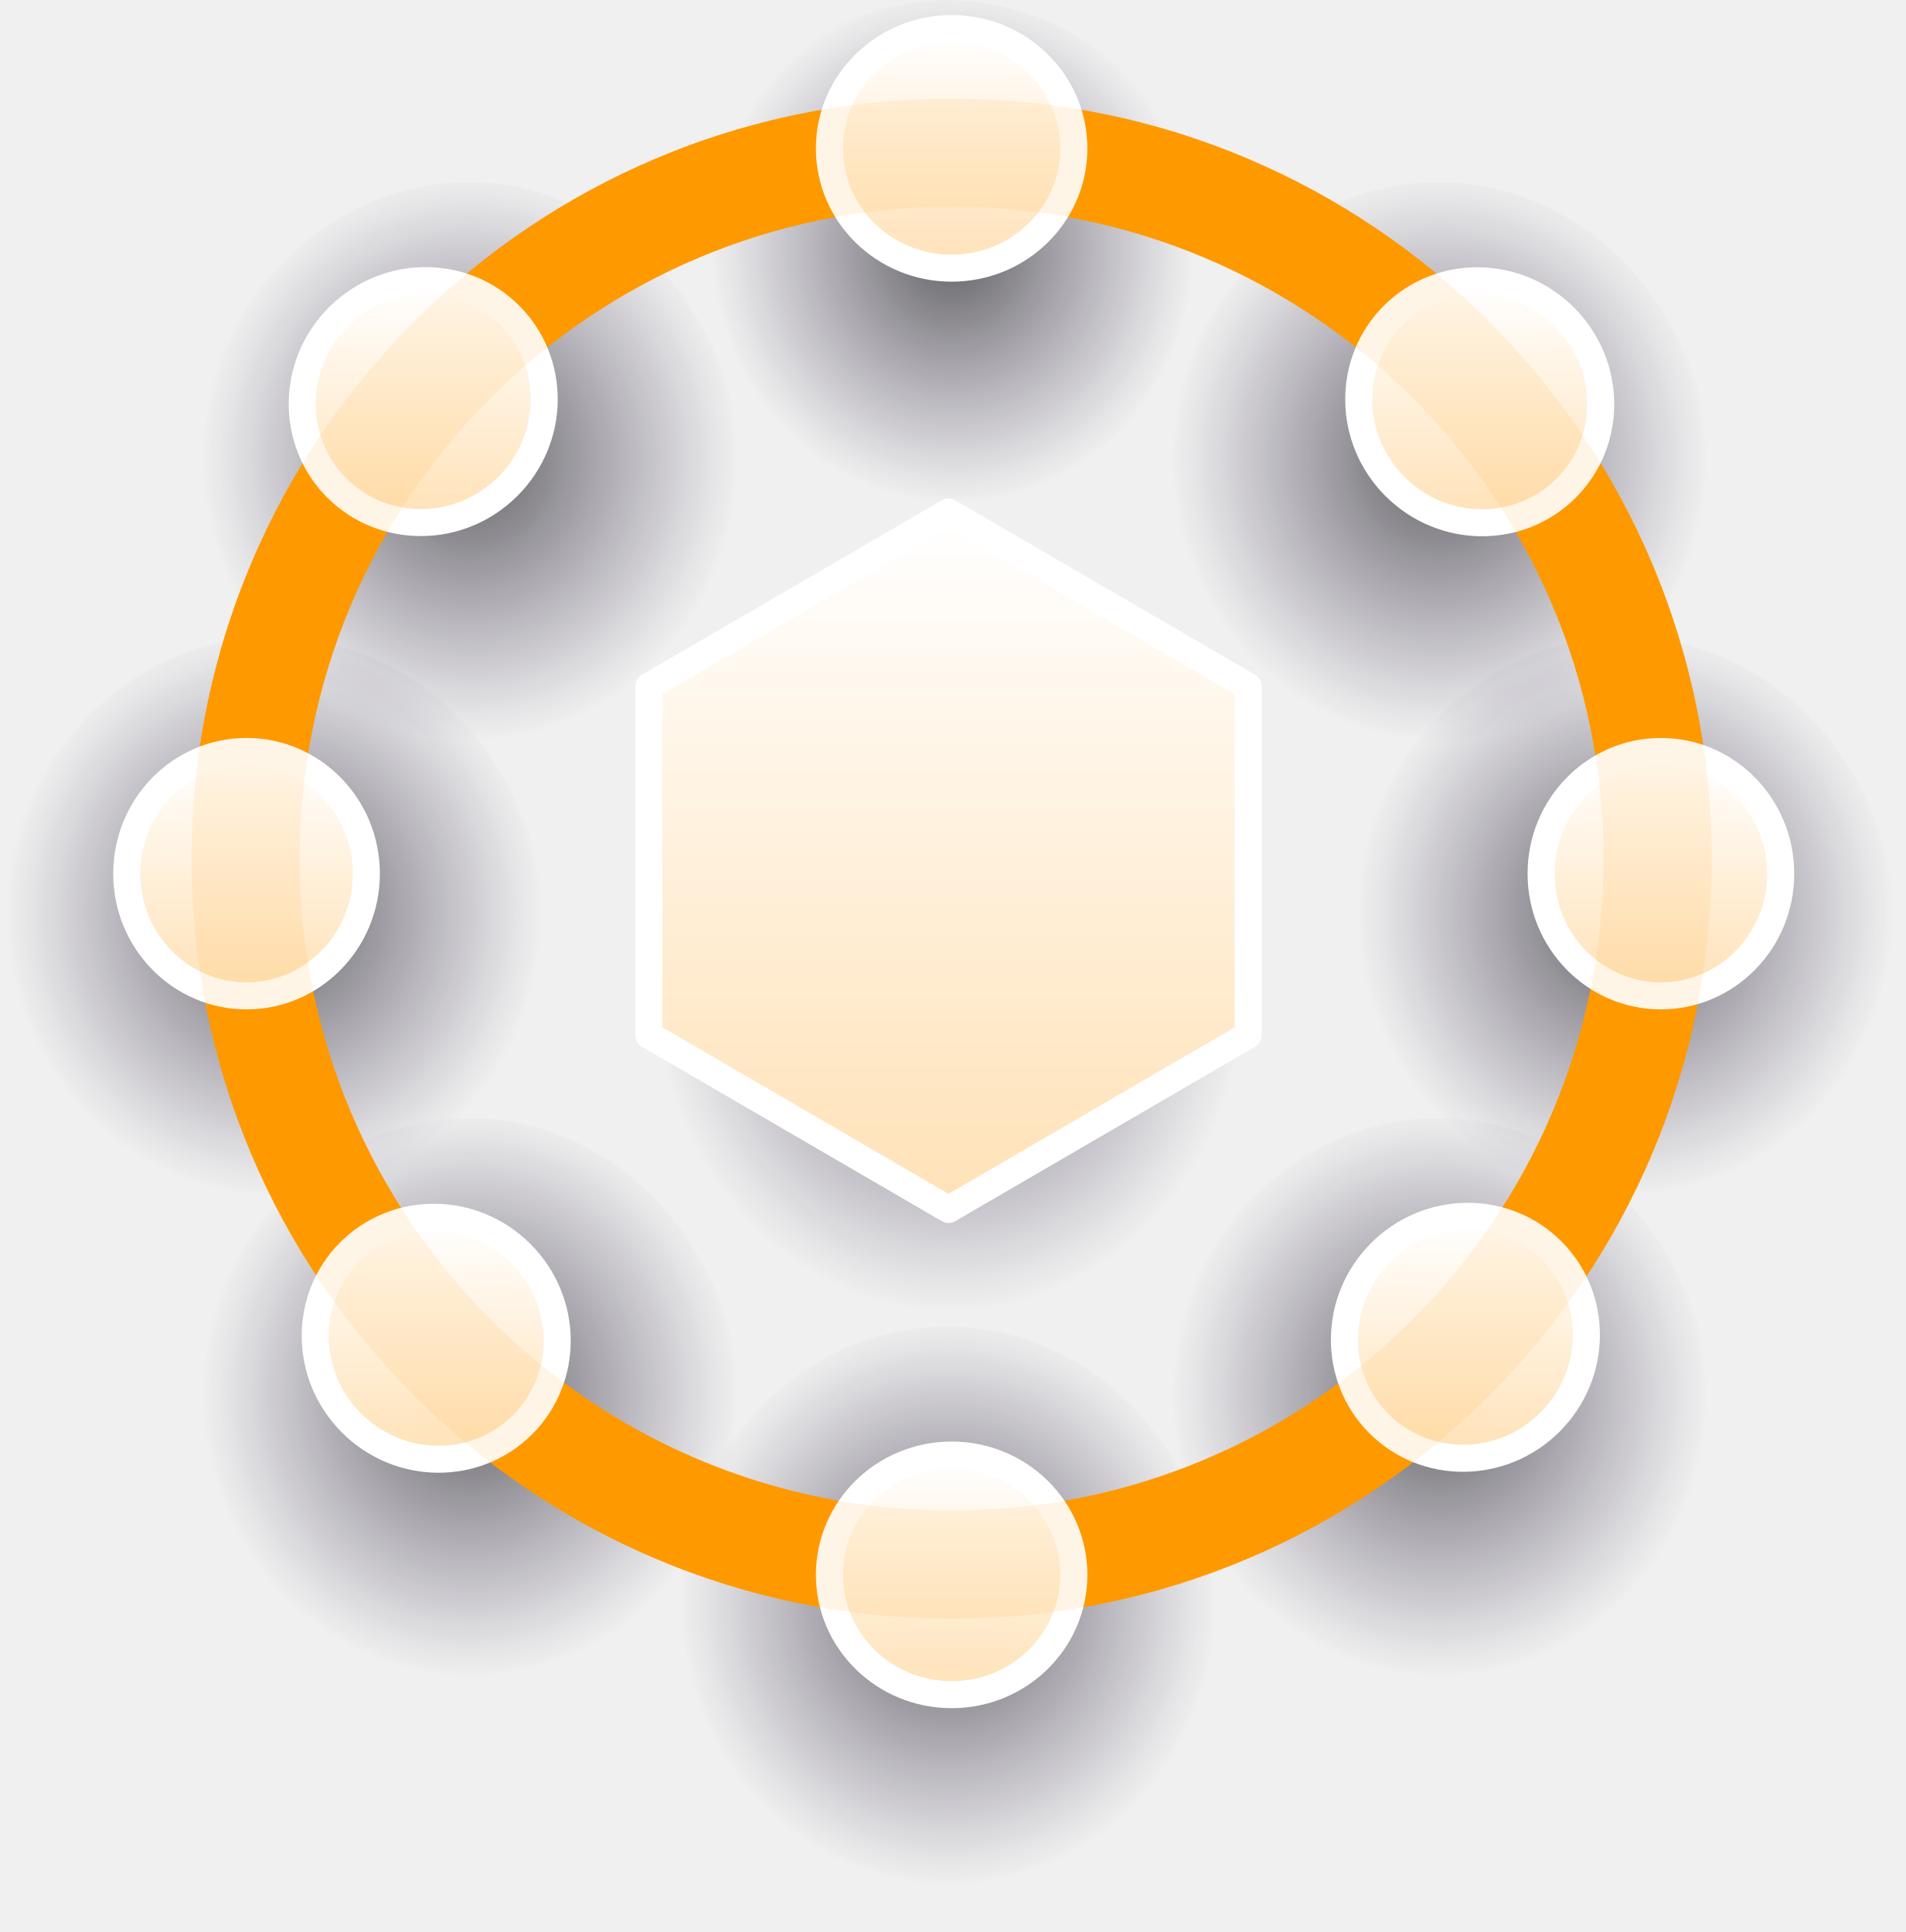
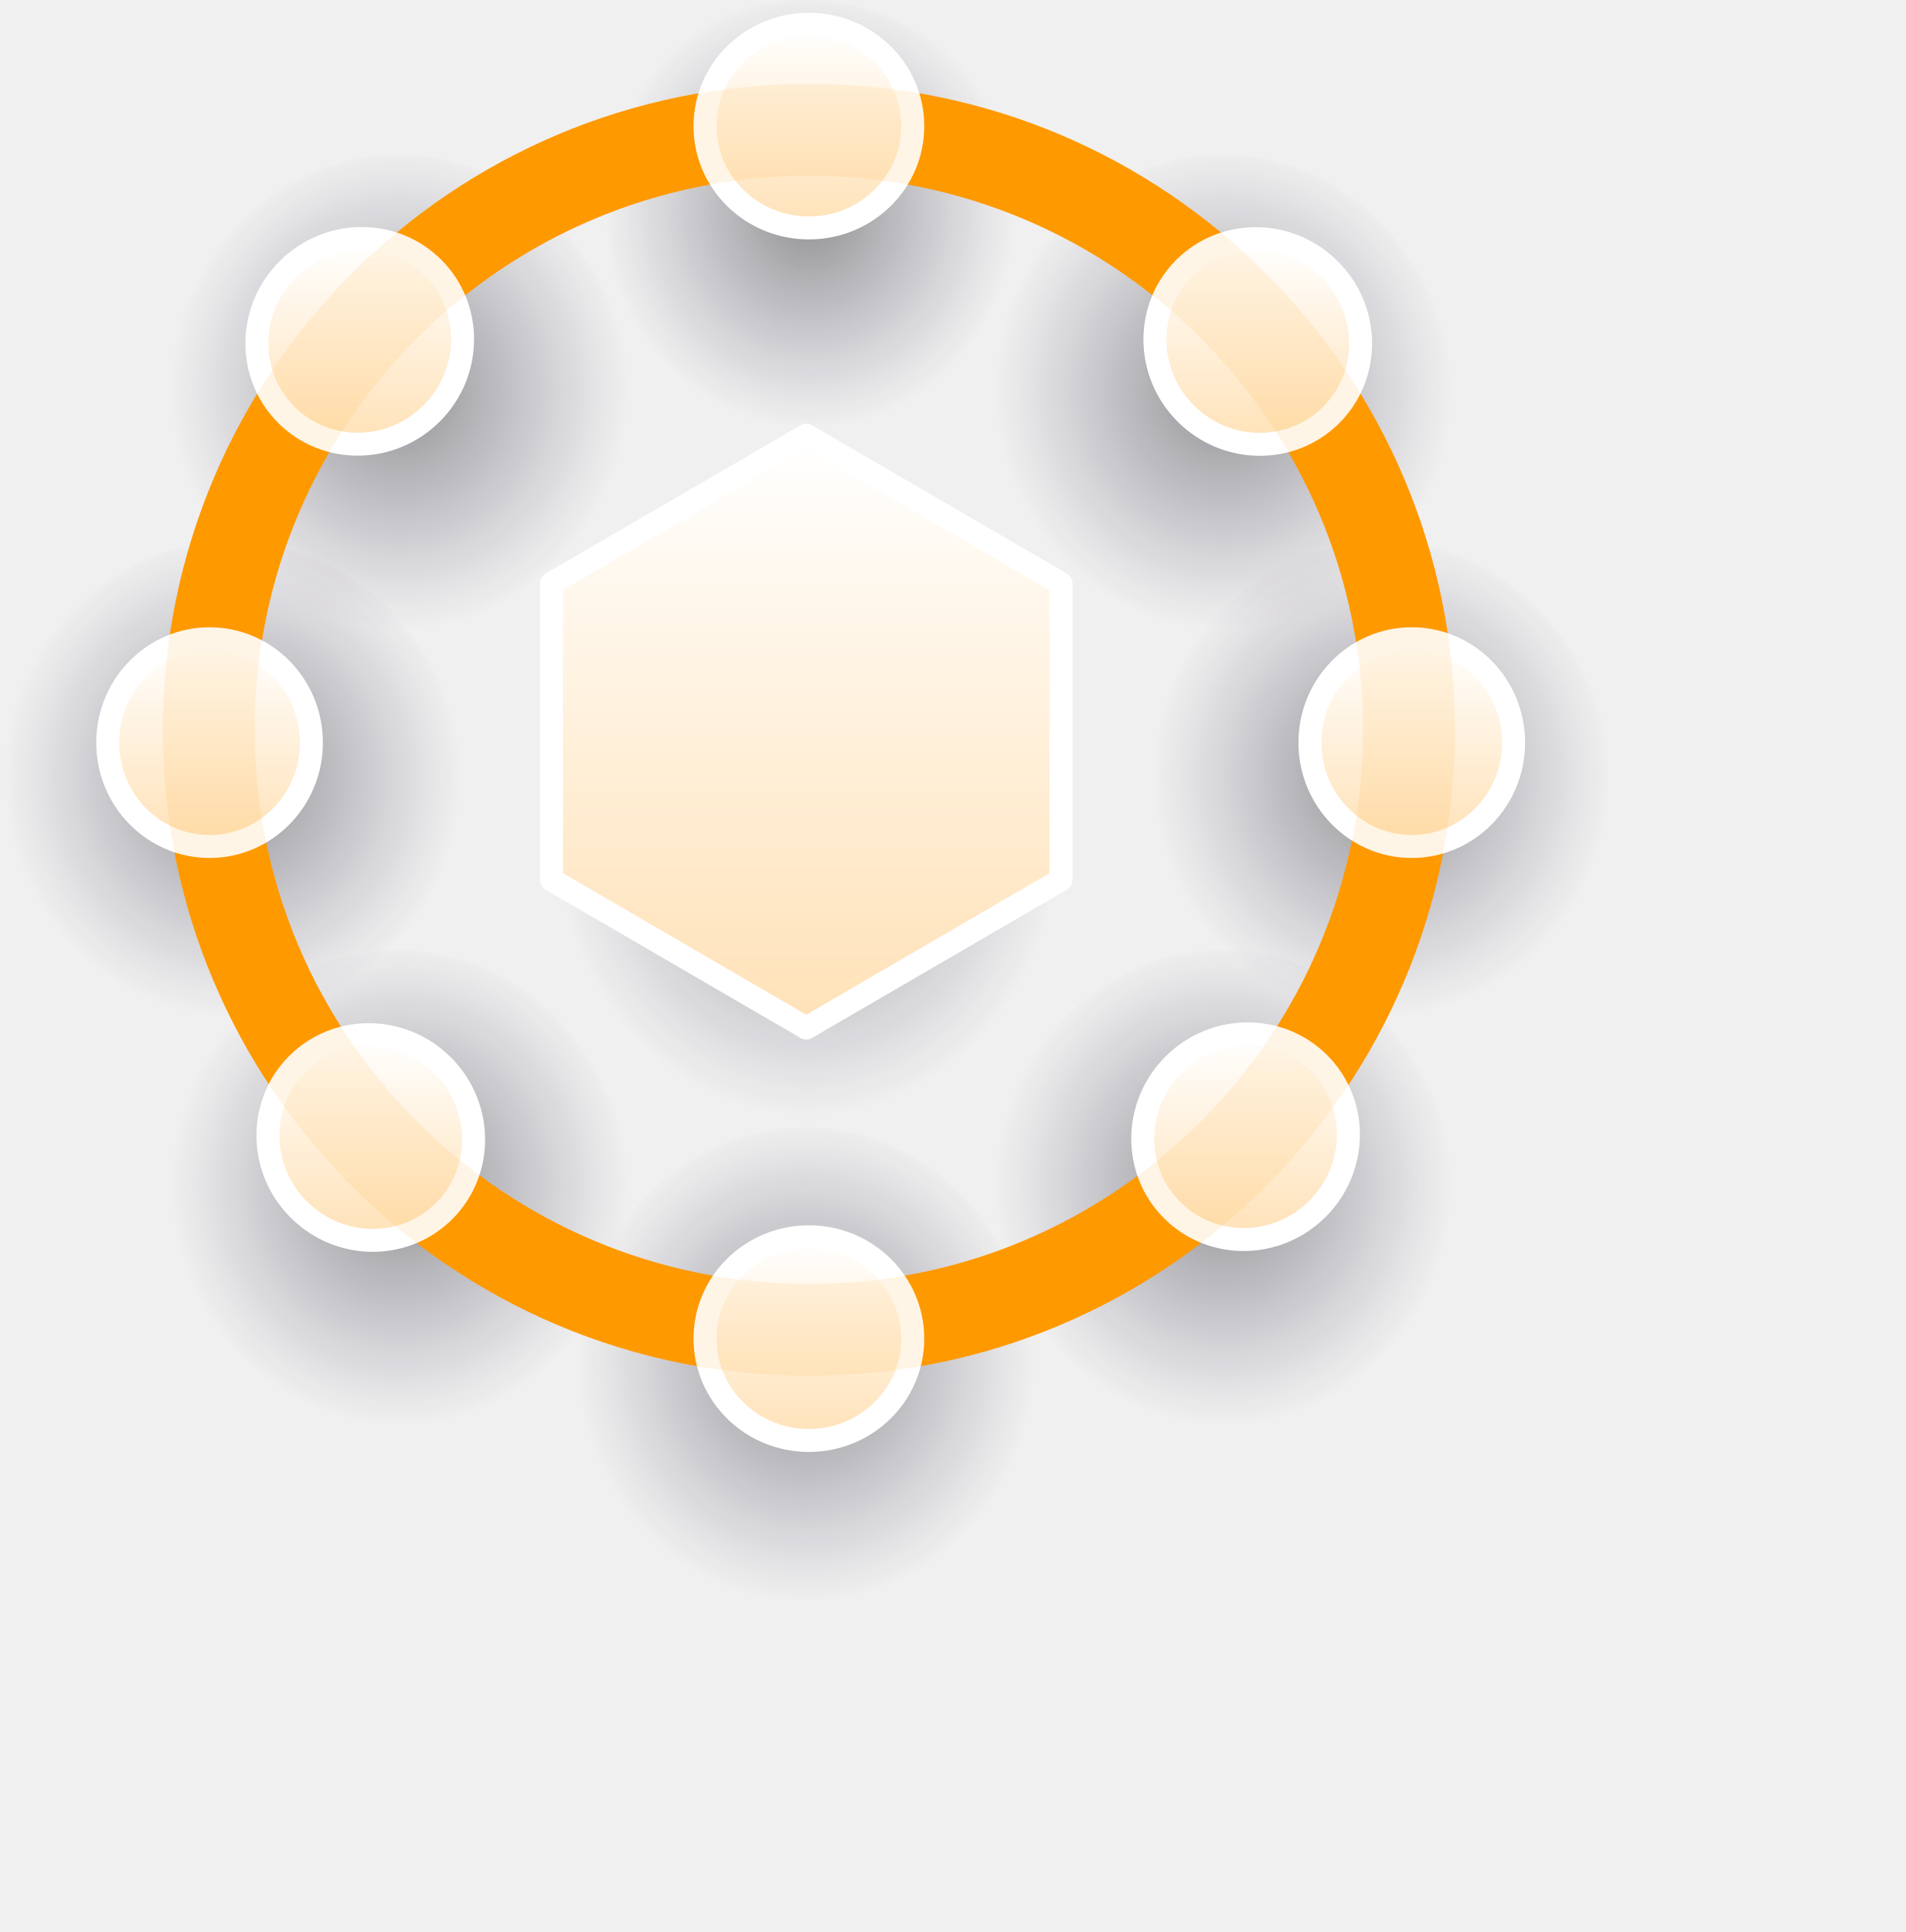
<svg xmlns="http://www.w3.org/2000/svg" viewBox="0 0 141 143" xml:space="preserve" style="fill-rule:evenodd;clip-rule:evenodd;stroke-linejoin:round;stroke-miterlimit:2">
  <g class="nodes">
    <ellipse cx="34.686" cy="104.874" rx="20.182" ry="22.129" style="fill:url(#_framdRadial51);" />
    <ellipse cx="106.449" cy="104.874" rx="20.182" ry="22.129" style="fill:url(#_framdRadial52);" />
    <ellipse cx="20.182" cy="69.274" rx="20.182" ry="22.129" style="fill:url(#_framdRadial53);" />
    <ellipse cx="120.192" cy="69.274" rx="20.182" ry="22.129" style="fill:url(#_framdRadial54);" />
    <ellipse cx="34.686" cy="35.604" rx="20.182" ry="22.129" style="fill:url(#_framdRadial55);" />
    <ellipse cx="106.449" cy="35.604" rx="20.182" ry="22.129" style="fill:url(#_framdRadial56);" />
    <ellipse cx="70.073" cy="120.313" rx="20.182" ry="22.129" style="fill:url(#_framdRadial57);" />
    <ellipse cx="70.073" cy="22.129" rx="20.182" ry="22.129" style="fill:url(#_framdRadial58);" />
  </g>
  <path d="M70.197,48.9l22.177,12.905l0,25.81l-22.177,12.905l-22.178,-12.905l-0,-25.81l22.178,-12.905Z" style="fill:url(#_framdRadial59);" />
  <path d="M70.197,37.9l22.177,12.905l0,25.81l-22.177,12.905l-22.178,-12.905l-0,-25.81l22.178,-12.905Z" style="fill:url(#_framdLinear510);stroke:white;stroke-width:2px;" />
  <path d="M70.426,7.306c31.044,0 56.249,25.204 56.249,56.249c0,31.044 -25.205,56.249 -56.249,56.249c-31.045,0 -56.249,-25.205 -56.249,-56.249c0,-31.045 25.204,-56.249 56.249,-56.249Zm-0,8c-26.63,0 -48.249,21.619 -48.249,48.249c-0,26.629 21.619,48.249 48.249,48.249c26.629,0 48.249,-21.62 48.249,-48.249c0,-26.63 -21.62,-48.249 -48.249,-48.249Z" style="fill:#FF9900" />
  <g class="nodes">
    <ellipse cx="70.426" cy="116.566" rx="9.045" ry="8.867" style="fill:url(#_framdLinear511);stroke:white;stroke-width:2px;" />
    <ellipse cx="70.426" cy="10.982" rx="9.045" ry="8.867" style="fill:url(#_framdLinear512);stroke:white;stroke-width:2px;" />
    <path d="M114.049,64.666c0,-4.992 3.973,-9.045 8.867,-9.045c4.894,0 8.868,4.053 8.868,9.045c0,4.992 -3.974,9.045 -8.868,9.045c-4.894,0 -8.867,-4.053 -8.867,-9.045Z" style="fill:url(#_framdLinear513);stroke:white;stroke-width:2px;" />
    <path d="M9.379,64.666c0,-4.992 3.973,-9.045 8.867,-9.045c4.894,0 8.867,4.053 8.867,9.045c0,4.992 -3.973,9.045 -8.867,9.045c-4.894,0 -8.867,-4.053 -8.867,-9.045Z" style="fill:url(#_framdLinear514);stroke:white;stroke-width:2px;" />
    <path d="M102.177,92.713c3.53,-3.53 9.206,-3.587 12.666,-0.126c3.461,3.46 3.404,9.136 -0.125,12.666c-3.53,3.53 -9.206,3.586 -12.666,0.125c-3.461,-3.46 -3.404,-9.136 0.125,-12.665Z" style="fill:url(#_framdLinear515);stroke:white;stroke-width:2px;" />
    <path d="M25.05,23.454c3.53,-3.53 9.205,-3.586 12.666,-0.125c3.46,3.46 3.404,9.135 -0.126,12.665c-3.53,3.53 -9.205,3.587 -12.666,0.126c-3.46,-3.461 -3.404,-9.136 0.126,-12.666Z" style="fill:url(#_framdLinear516);stroke:white;stroke-width:2px;" />
    <path d="M38.552,92.783c3.53,3.53 3.586,9.205 0.126,12.666c-3.461,3.46 -9.136,3.404 -12.666,-0.126c-3.53,-3.53 -3.586,-9.205 -0.126,-12.666c3.461,-3.46 9.136,-3.404 12.666,0.126Z" style="fill:url(#_framdLinear517);stroke:white;stroke-width:2px;" />
    <path d="M115.778,23.468c3.53,3.529 3.586,9.205 0.126,12.665c-3.461,3.461 -9.136,3.405 -12.666,-0.125c-3.53,-3.53 -3.586,-9.206 -0.125,-12.666c3.46,-3.461 9.135,-3.404 12.665,0.126Z" style="fill:url(#_framdLinear518);stroke:white;stroke-width:2px;" />
  </g>
  <path d="M70.426,7.306c31.044,0 56.249,25.204 56.249,56.249c0,31.044 -25.205,56.249 -56.249,56.249c-31.045,0 -56.249,-25.205 -56.249,-56.249c0,-31.045 25.204,-56.249 56.249,-56.249Zm-0,8c-26.63,0 -48.249,21.619 -48.249,48.249c-0,26.629 21.619,48.249 48.249,48.249c26.629,0 48.249,-21.62 48.249,-48.249c0,-26.63 -21.62,-48.249 -48.249,-48.249Z" style="fill:#FF9900;fill-opacity:0.1;" />
  <defs>
    <radialGradient id="_framdRadial51" cx="0" cy="0" r="1" gradientUnits="userSpaceOnUse" gradientTransform="matrix(-19.8235,0,0,-20.9371,34.78,103.151)">
-       <stop offset="0" style="stop-color:black;stop-opacity:0.6" />
+       <stop offset="0" style="stop-color:black;stop-opacity:0.4" />
      <stop offset="1" style="stop-color:#20133E;stop-opacity:0" />
    </radialGradient>
    <radialGradient id="_framdRadial52" cx="0" cy="0" r="1" gradientUnits="userSpaceOnUse" gradientTransform="matrix(-19.8235,0,0,-20.9371,106.543,103.151)">
-       <stop offset="0" style="stop-color:black;stop-opacity:0.6" />
+       <stop offset="0" style="stop-color:black;stop-opacity:0.4" />
      <stop offset="1" style="stop-color:#20133E;stop-opacity:0" />
    </radialGradient>
    <radialGradient id="_framdRadial53" cx="0" cy="0" r="1" gradientUnits="userSpaceOnUse" gradientTransform="matrix(-19.8235,0,0,-20.9371,20.276,67.5506)">
-       <stop offset="0" style="stop-color:black;stop-opacity:0.6" />
+       <stop offset="0" style="stop-color:black;stop-opacity:0.4" />
      <stop offset="1" style="stop-color:#20133E;stop-opacity:0" />
    </radialGradient>
    <radialGradient id="_framdRadial54" cx="0" cy="0" r="1" gradientUnits="userSpaceOnUse" gradientTransform="matrix(-19.8235,0,0,-20.9371,120.286,67.5506)">
-       <stop offset="0" style="stop-color:black;stop-opacity:0.6" />
+       <stop offset="0" style="stop-color:black;stop-opacity:0.4" />
      <stop offset="1" style="stop-color:#20133E;stop-opacity:0" />
    </radialGradient>
    <radialGradient id="_framdRadial55" cx="0" cy="0" r="1" gradientUnits="userSpaceOnUse" gradientTransform="matrix(-19.8235,0,0,-20.9371,34.78,33.8806)">
-       <stop offset="0" style="stop-color:black;stop-opacity:0.6" />
+       <stop offset="0" style="stop-color:black;stop-opacity:0.4" />
      <stop offset="1" style="stop-color:#20133E;stop-opacity:0" />
    </radialGradient>
    <radialGradient id="_framdRadial56" cx="0" cy="0" r="1" gradientUnits="userSpaceOnUse" gradientTransform="matrix(-19.8235,0,0,-20.9371,106.543,33.8806)">
-       <stop offset="0" style="stop-color:black;stop-opacity:0.6" />
+       <stop offset="0" style="stop-color:black;stop-opacity:0.4" />
      <stop offset="1" style="stop-color:#20133E;stop-opacity:0" />
    </radialGradient>
    <radialGradient id="_framdRadial57" cx="0" cy="0" r="1" gradientUnits="userSpaceOnUse" gradientTransform="matrix(-19.8235,0,0,-20.9371,70.167,118.59)">
-       <stop offset="0" style="stop-color:black;stop-opacity:0.6" />
+       <stop offset="0" style="stop-color:black;stop-opacity:0.4" />
      <stop offset="1" style="stop-color:#20133E;stop-opacity:0" />
    </radialGradient>
    <radialGradient id="_framdRadial58" cx="0" cy="0" r="1" gradientUnits="userSpaceOnUse" gradientTransform="matrix(-17.8625,0.304287,-0.32138,-18.866,70.511,18.3604)">
-       <stop offset="0" style="stop-color:black;stop-opacity:0.6" />
+       <stop offset="0" style="stop-color:black;stop-opacity:0.4" />
      <stop offset="1" style="stop-color:#20133E;stop-opacity:0" />
    </radialGradient>
    <radialGradient id="_framdRadial59" cx="0" cy="0" r="1" gradientUnits="userSpaceOnUse" gradientTransform="matrix(-21.7836,0,0,-24.4198,70.2998,72.7)">
-       <stop offset="0" style="stop-color:black;stop-opacity:0.6" />
+       <stop offset="0" style="stop-color:black;stop-opacity:0.4" />
      <stop offset="1" style="stop-color:#20133E;stop-opacity:0" />
    </radialGradient>
    <linearGradient id="_framdLinear510" x1="0" y1="0" x2="1" y2="0" gradientUnits="userSpaceOnUse" gradientTransform="matrix(-1.6438e-14,49.9674,-42.935,-1.91304e-14,72.8694,38.4726)">
      <stop offset="0" style="stop-color:white;stop-opacity:1" />
      <stop offset="1" style="stop-color:#FFE2B8;stop-opacity:1" />
    </linearGradient>
    <linearGradient id="_framdLinear511" x1="0" y1="0" x2="1" y2="0" gradientUnits="userSpaceOnUse" gradientTransform="matrix(-6.70415e-15,17.1663,-17.5109,-6.57222e-15,71.5161,107.896)">
      <stop offset="0" style="stop-color:white;stop-opacity:1" />
      <stop offset="1" style="stop-color:#FFE2B8;stop-opacity:1" />
    </linearGradient>
    <linearGradient id="_framdLinear512" x1="0" y1="0" x2="1" y2="0" gradientUnits="userSpaceOnUse" gradientTransform="matrix(-6.70415e-15,17.1663,-17.5109,-6.57222e-15,71.5161,2.31173)">
      <stop offset="0" style="stop-color:white;stop-opacity:1" />
      <stop offset="1" style="stop-color:#FFE2B8;stop-opacity:1" />
    </linearGradient>
    <linearGradient id="_framdLinear513" x1="0" y1="0" x2="1" y2="0" gradientUnits="userSpaceOnUse" gradientTransform="matrix(-6.57259e-15,17.5109,-17.1672,-6.70415e-15,123.985,55.8217)">
      <stop offset="0" style="stop-color:white;stop-opacity:1" />
      <stop offset="1" style="stop-color:#FFE2B8;stop-opacity:1" />
    </linearGradient>
    <linearGradient id="_framdLinear514" x1="0" y1="0" x2="1" y2="0" gradientUnits="userSpaceOnUse" gradientTransform="matrix(-6.57222e-15,17.5109,-17.1663,-6.70415e-15,19.3147,55.8217)">
      <stop offset="0" style="stop-color:white;stop-opacity:1" />
      <stop offset="1" style="stop-color:#FFE2B8;stop-opacity:1" />
    </linearGradient>
    <linearGradient id="_framdLinear515" x1="0" y1="0" x2="1" y2="0" gradientUnits="userSpaceOnUse" gradientTransform="matrix(-6.63722e-15,17.3363,-17.336,-6.63731e-15,109.527,90.2266)">
      <stop offset="0" style="stop-color:white;stop-opacity:1" />
      <stop offset="1" style="stop-color:#FFE2B8;stop-opacity:1" />
    </linearGradient>
    <linearGradient id="_framdLinear516" x1="0" y1="0" x2="1" y2="0" gradientUnits="userSpaceOnUse" gradientTransform="matrix(-6.63722e-15,17.3363,-17.336,-6.63731e-15,32.3992,20.9681)">
      <stop offset="0" style="stop-color:white;stop-opacity:1" />
      <stop offset="1" style="stop-color:#FFE2B8;stop-opacity:1" />
    </linearGradient>
    <linearGradient id="_framdLinear517" x1="0" y1="0" x2="1" y2="0" gradientUnits="userSpaceOnUse" gradientTransform="matrix(-6.63722e-15,17.336,-17.336,-6.63722e-15,33.3612,90.297)">
      <stop offset="0" style="stop-color:white;stop-opacity:1" />
      <stop offset="1" style="stop-color:#FFE2B8;stop-opacity:1" />
    </linearGradient>
    <linearGradient id="_framdLinear518" x1="0" y1="0" x2="1" y2="0" gradientUnits="userSpaceOnUse" gradientTransform="matrix(-6.63717e-15,17.3363,-17.3359,-6.63731e-15,110.587,20.9816)">
      <stop offset="0" style="stop-color:white;stop-opacity:1" />
      <stop offset="1" style="stop-color:#FFE2B8;stop-opacity:1" />
    </linearGradient>
  </defs>
  <style>
+         svg {
+             transform: scale(0.85);
+             transform-box: fill-box;
+             transform-origin: top;
+         }
        .nodes {
-         transform: rotate(0deg);
-         transform-origin: center;
-         transition: all 0.7s linear;
+             transform-origin: center;
+             transform: rotate(0deg);
+             transform-origin: center;
+             transition: all 0.7s linear;
        }
        svg:hover .nodes {
-         transform: rotate(-49deg);
-         transition: all 0.7s linear;
-         transform-origin: 50% 44.5%;
+             transform: rotate(-49deg);
+             transition: all 0.7s linear;
+             transform-origin: 50% 44.5%;
        }
    </style>
</svg>
